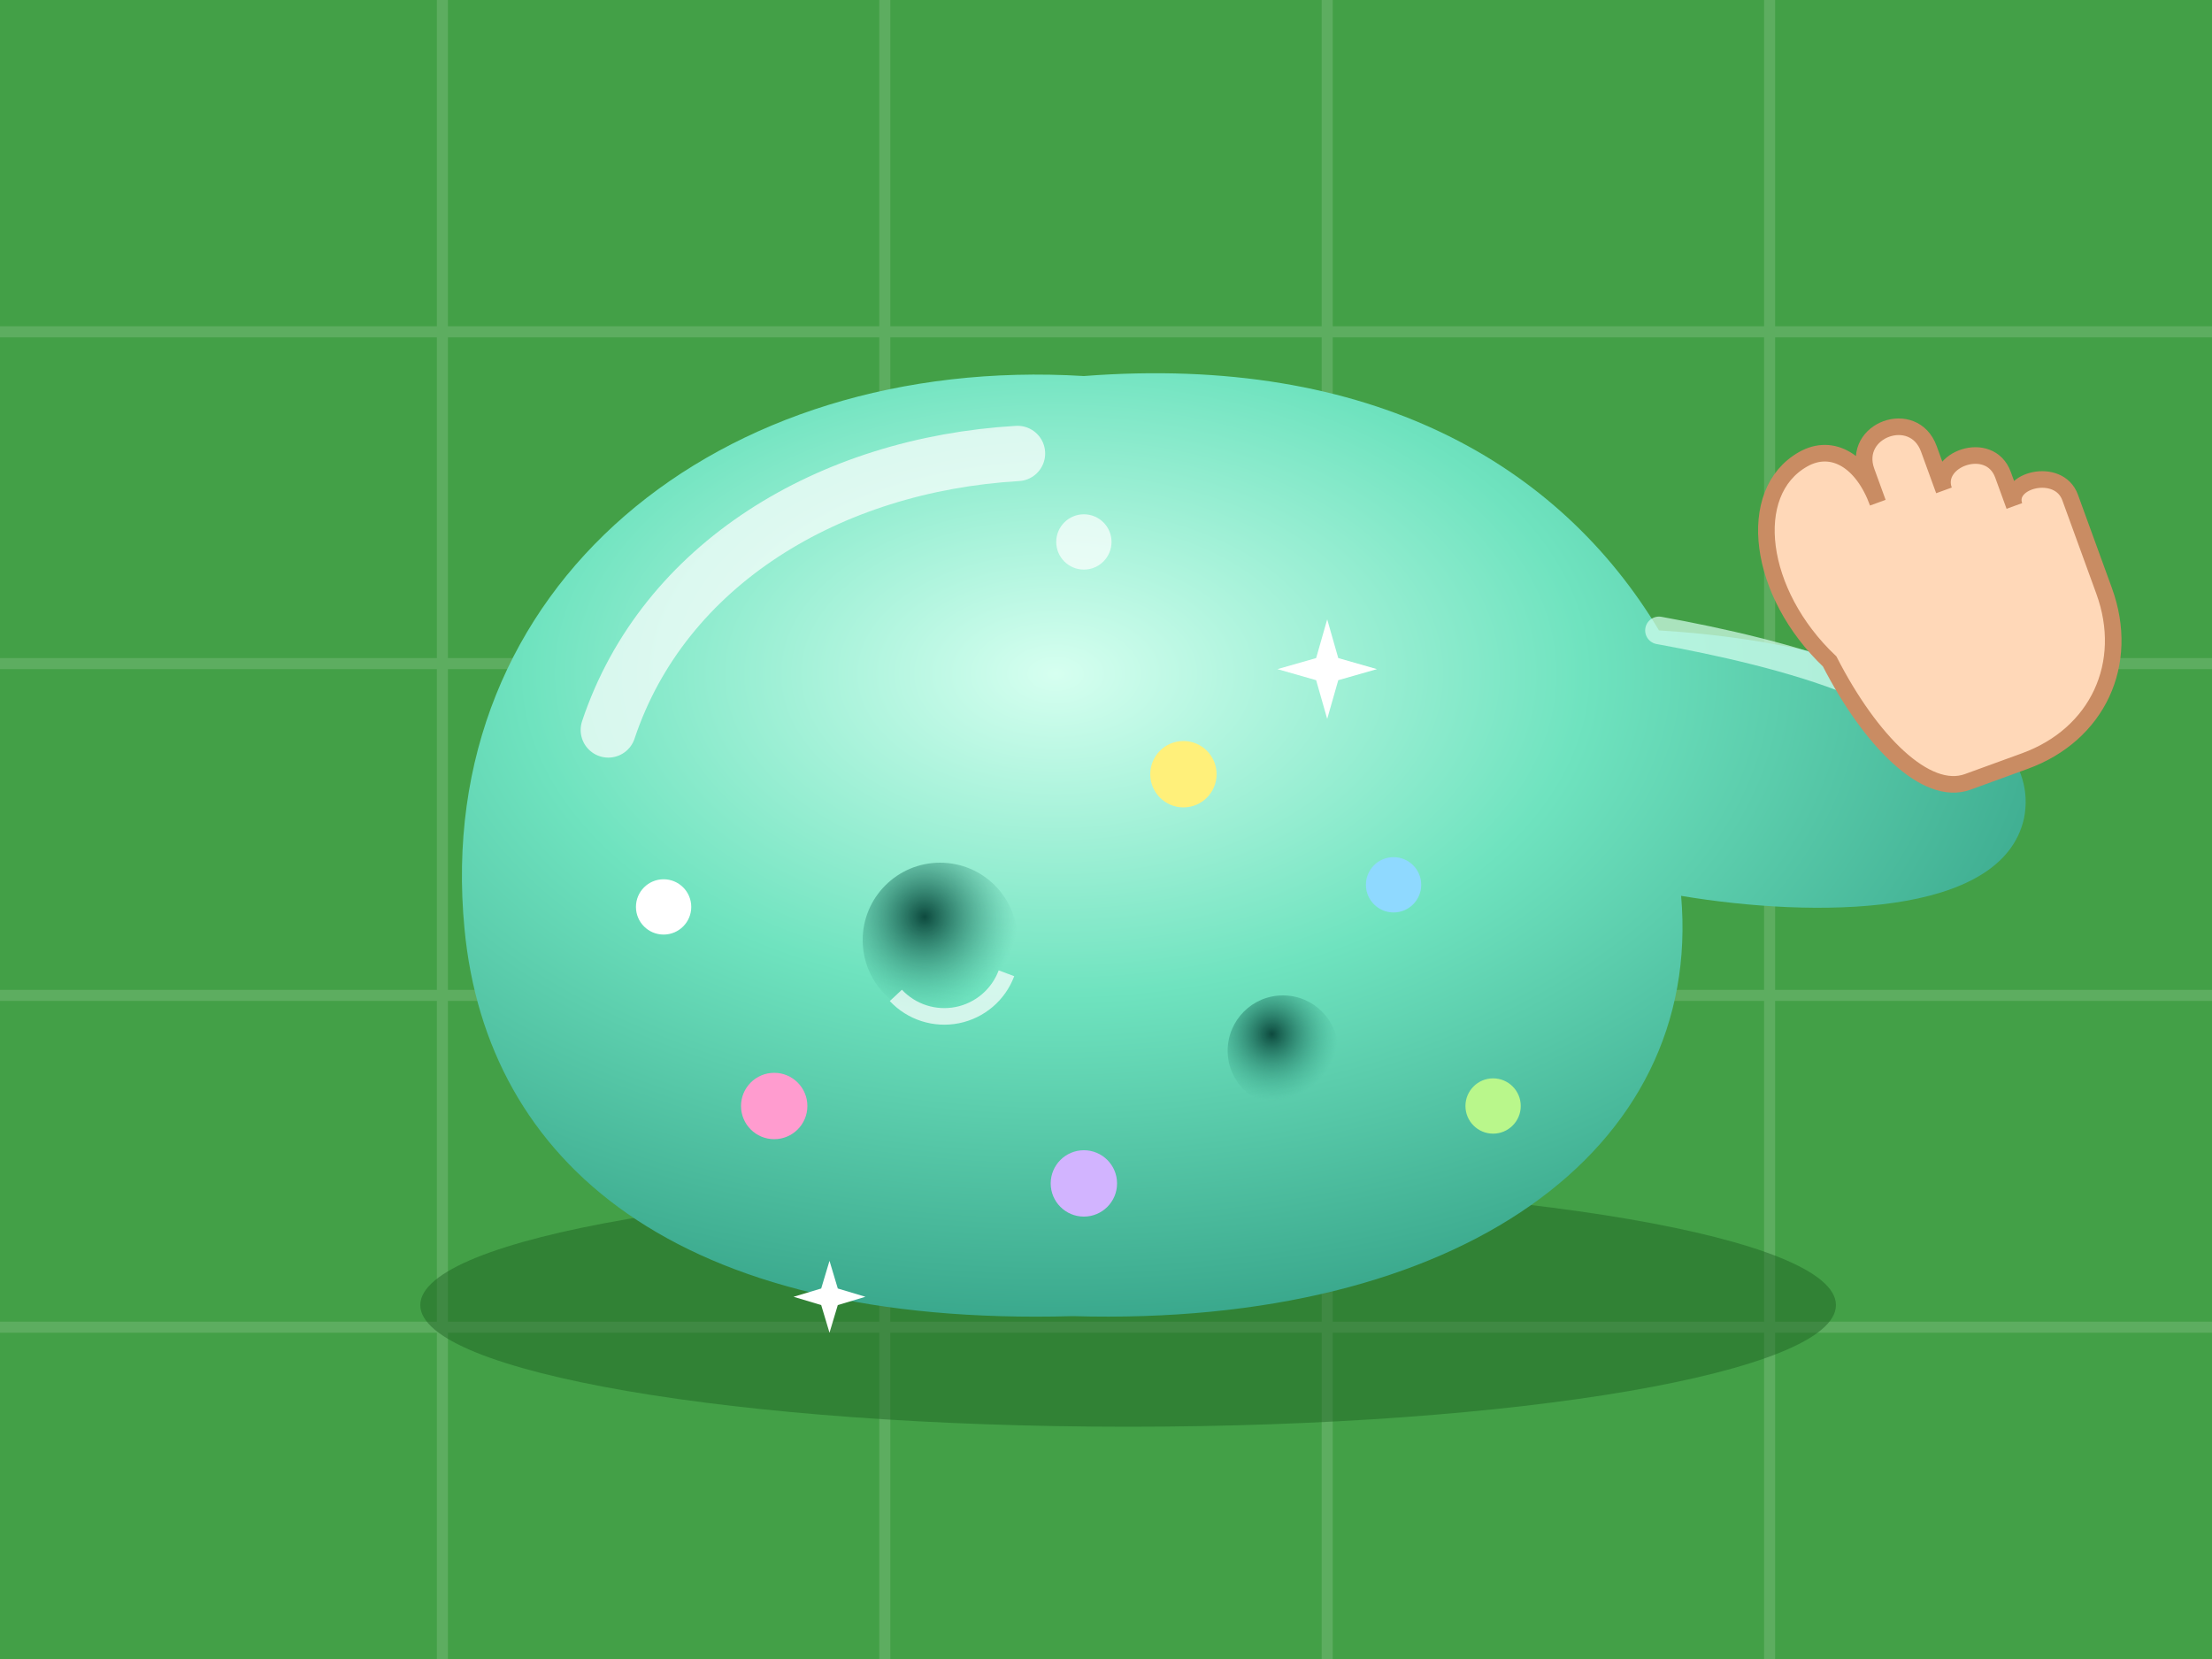
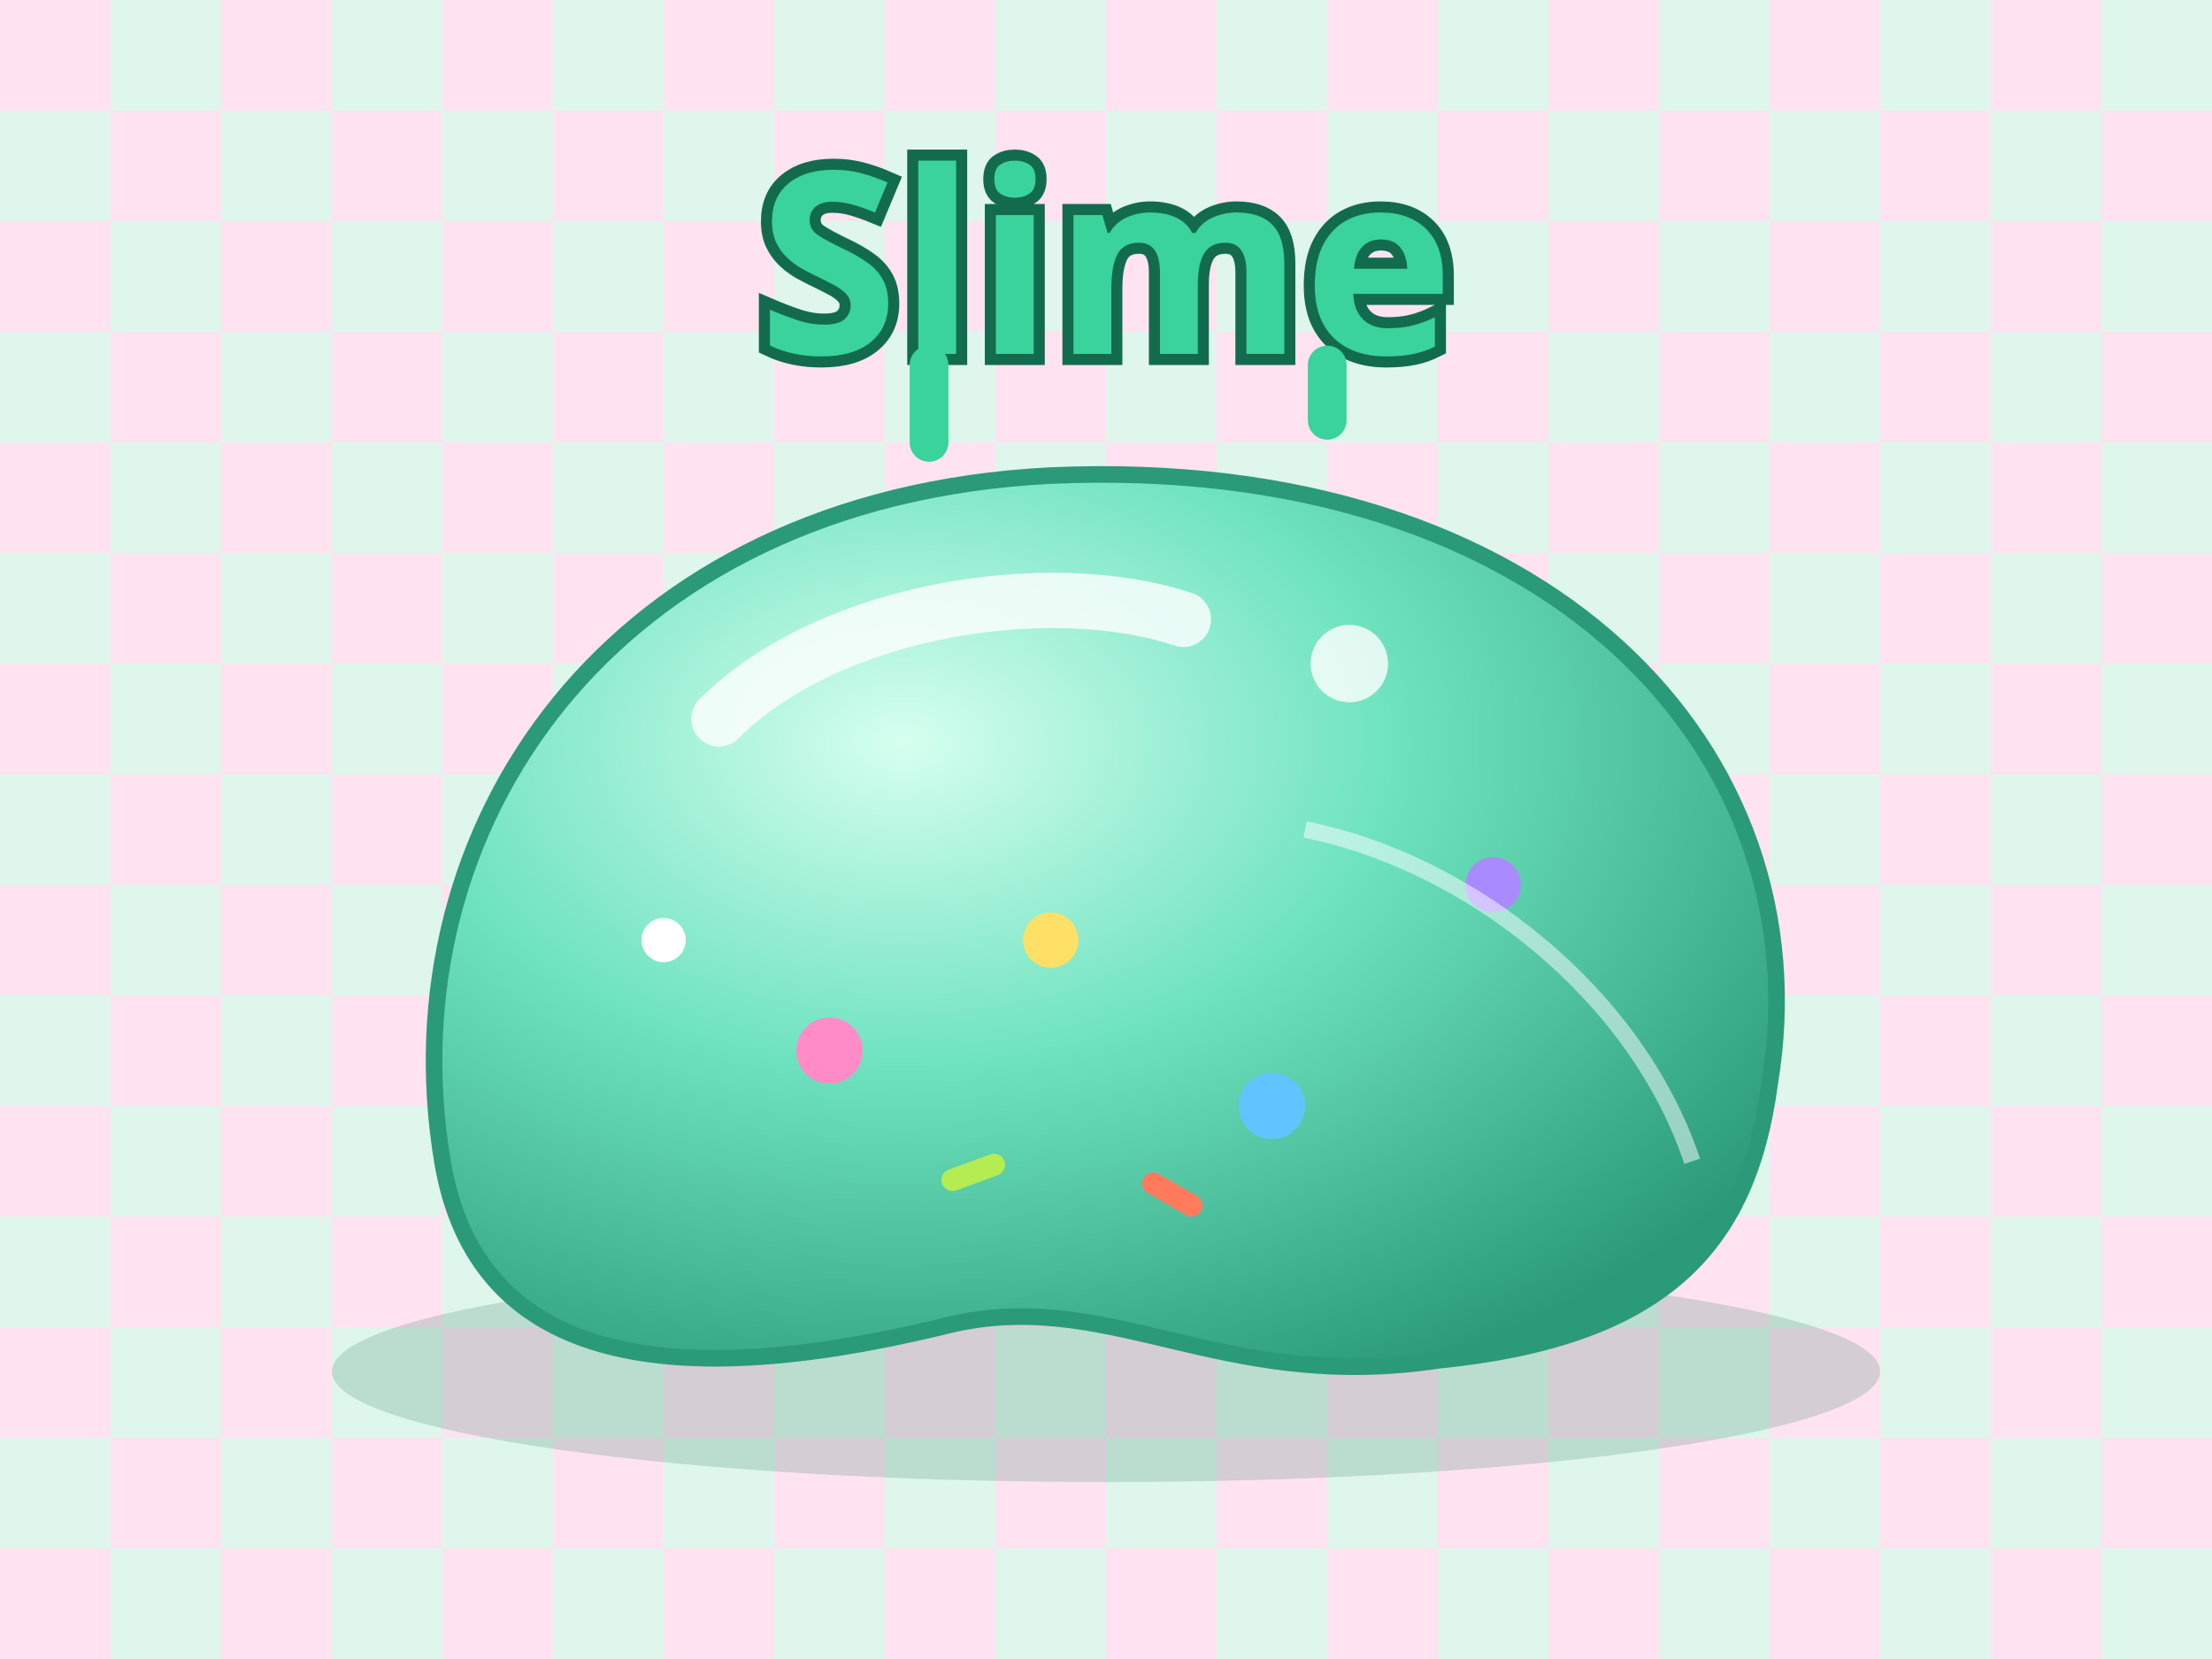
<svg xmlns="http://www.w3.org/2000/svg" viewBox="0 0 400 300">
  <defs>
-     <radialGradient id="g" cx=".38" cy=".32" r=".75">
+     <pattern id="c" width="40" height="40" patternUnits="userSpaceOnUse">
+       <rect width="40" height="40" fill="#dff6ec" />
+       <rect width="20" height="20" fill="#ffe3f0" />
+       <rect x="20" y="20" width="20" height="20" fill="#ffe3f0" />
+     </pattern>
+     <radialGradient id="s" cx=".35" cy=".3" r=".8">
      <stop offset="0" stop-color="#d6fff0" />
      <stop offset=".45" stop-color="#6fe3bf" />
-       <stop offset="1" stop-color="#2f9c82" />
-     </radialGradient>
-     <radialGradient id="h" cx=".4" cy=".35" r=".6">
-       <stop offset="0" stop-color="#0d4a3e" />
-       <stop offset="1" stop-color="#2f9c82" stop-opacity="0" />
+       <stop offset="1" stop-color="#2a9a78" />
    </radialGradient>
  </defs>
-   <rect width="400" height="300" fill="#43a047" />
-   <g stroke="#fff" stroke-opacity=".14" stroke-width="2">
-     <path d="M0 60h400M0 120h400M0 180h400M0 240h400M80 0v300M160 0v300M240 0v300M320 0v300" />
+   <rect width="400" height="300" fill="url(#c)" />
+   <ellipse cx="200" cy="248" rx="140" ry="20" fill="#136b4e" opacity=".18" />
+   <path d="M80 210c-10-60 30-120 110-124 90-4 140 50 130 110-4 30-20 46-60 50-40 6-60-14-90-6-50 12-84 6-90-30z" fill="url(#s)" stroke="#2a9a78" stroke-width="3" />
+   <path d="M130 130c20-20 60-26 84-18" stroke="#fff" stroke-width="10" stroke-linecap="round" opacity=".8" fill="none" />
+   <circle cx="244" cy="120" r="7" fill="#fff" opacity=".8" />
+   <g>
+     <circle cx="150" cy="190" r="6" fill="#ff8cc6" />
+     <circle cx="190" cy="170" r="5" fill="#ffe066" />
+     <circle cx="230" cy="200" r="6" fill="#62c4ff" />
+     <circle cx="270" cy="160" r="5" fill="#a98bff" />
+     <circle cx="120" cy="170" r="4" fill="#fff" />
+     <rect x="206" y="214" width="12" height="4" rx="2" fill="#ff7b5c" transform="rotate(30 212 216)" />
+     <rect x="170" y="210" width="12" height="4" rx="2" fill="#b4ec52" transform="rotate(-20 176 212)" />
  </g>
-   <ellipse cx="204" cy="236" rx="128" ry="22" fill="#1b5e20" opacity=".45" />
-   <path d="M84 168c-6-62 46-104 112-100 52-4 86 16 104 46 34 2 70 14 66 34-4 18-38 18-62 14 4 46-40 78-110 76-72 2-106-28-110-70z" fill="url(#g)" />
-   <path d="M300 114c22 4 54 12 52 26" stroke="#d6fff0" stroke-width="5" fill="none" stroke-linecap="round" opacity=".7" />
-   <path d="M110 132c10-30 40-48 74-50" stroke="#fff" stroke-width="10" fill="none" stroke-linecap="round" opacity=".7" />
-   <circle cx="196" cy="98" r="5" fill="#fff" opacity=".7" />
-   <circle cx="170" cy="170" r="14" fill="url(#h)" />
-   <path d="M162 180a12 12 0 0 0 20-4" stroke="#fff" stroke-width="3" fill="none" opacity=".7" />
-   <circle cx="232" cy="190" r="10" fill="url(#h)" />
-   <g>
-     <circle cx="140" cy="200" r="6" fill="#ff9ccf" />
-     <circle cx="214" cy="140" r="6" fill="#fff07a" />
-     <circle cx="252" cy="160" r="5" fill="#8fd9ff" />
-     <circle cx="196" cy="214" r="6" fill="#d2b4ff" />
-     <circle cx="120" cy="164" r="5" fill="#fff" />
-     <circle cx="270" cy="200" r="5" fill="#b9f78b" />
-   </g>
-   <g fill="#fff">
-     <path d="M240 112l2 7 7 2-7 2-2 7-2-7-7-2 7-2z" />
-     <path d="M150 228l1.5 5 5 1.5-5 1.5-1.5 5-1.5-5-5-1.5 5-1.5z" />
-   </g>
-   <g transform="translate(330 88) rotate(-20)">
-     <path d="M-10 30c-8-16-4-34 8-36 6-1 10 4 10 12V0c0-8 12-8 12 0v8c0-6 11-6 11 1v6c0-5 10-4 10 2v18c0 14-10 24-24 24H6C-2 59-8 46-10 30z" fill="#ffd8b8" stroke="#c98c63" stroke-width="3" />
-   </g>
+   <path d="M236 150c30 6 60 30 70 60" stroke="#fff" stroke-width="3" fill="none" opacity=".5" />
+   <text x="200" y="64" font-family="Comic Sans MS,Arial Rounded MT Bold,sans-serif" font-size="46" font-weight="900" fill="#39d39b" stroke="#136b4e" stroke-width="4" paint-order="stroke" text-anchor="middle">Slime</text>
+   <path d="M168 66v14M240 66v10" stroke="#39d39b" stroke-width="7" stroke-linecap="round" />
</svg>
